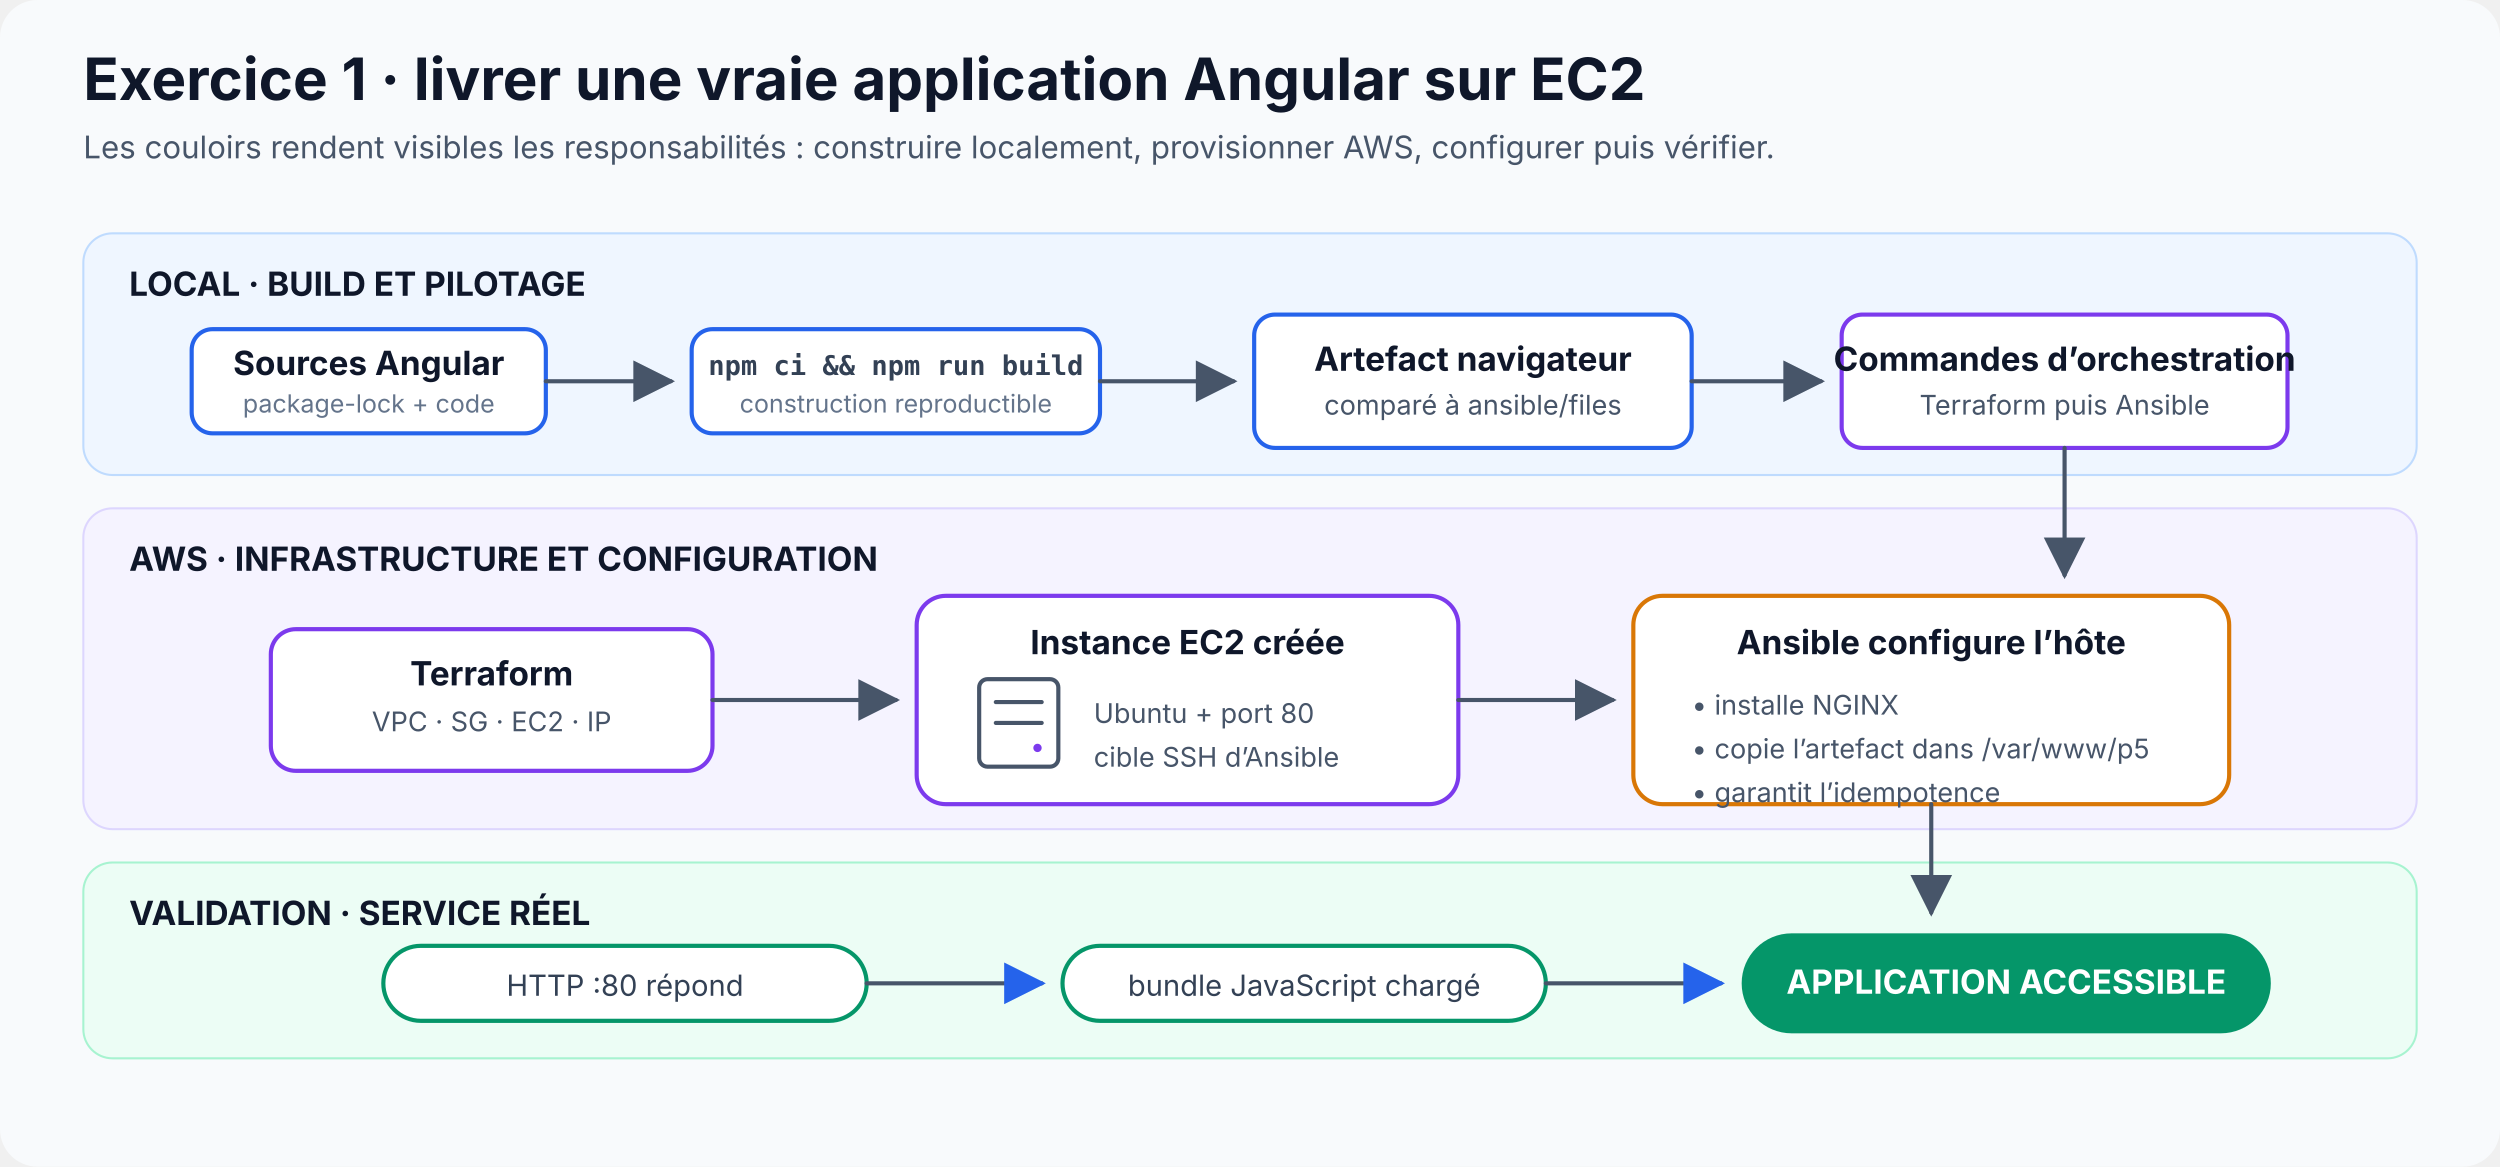
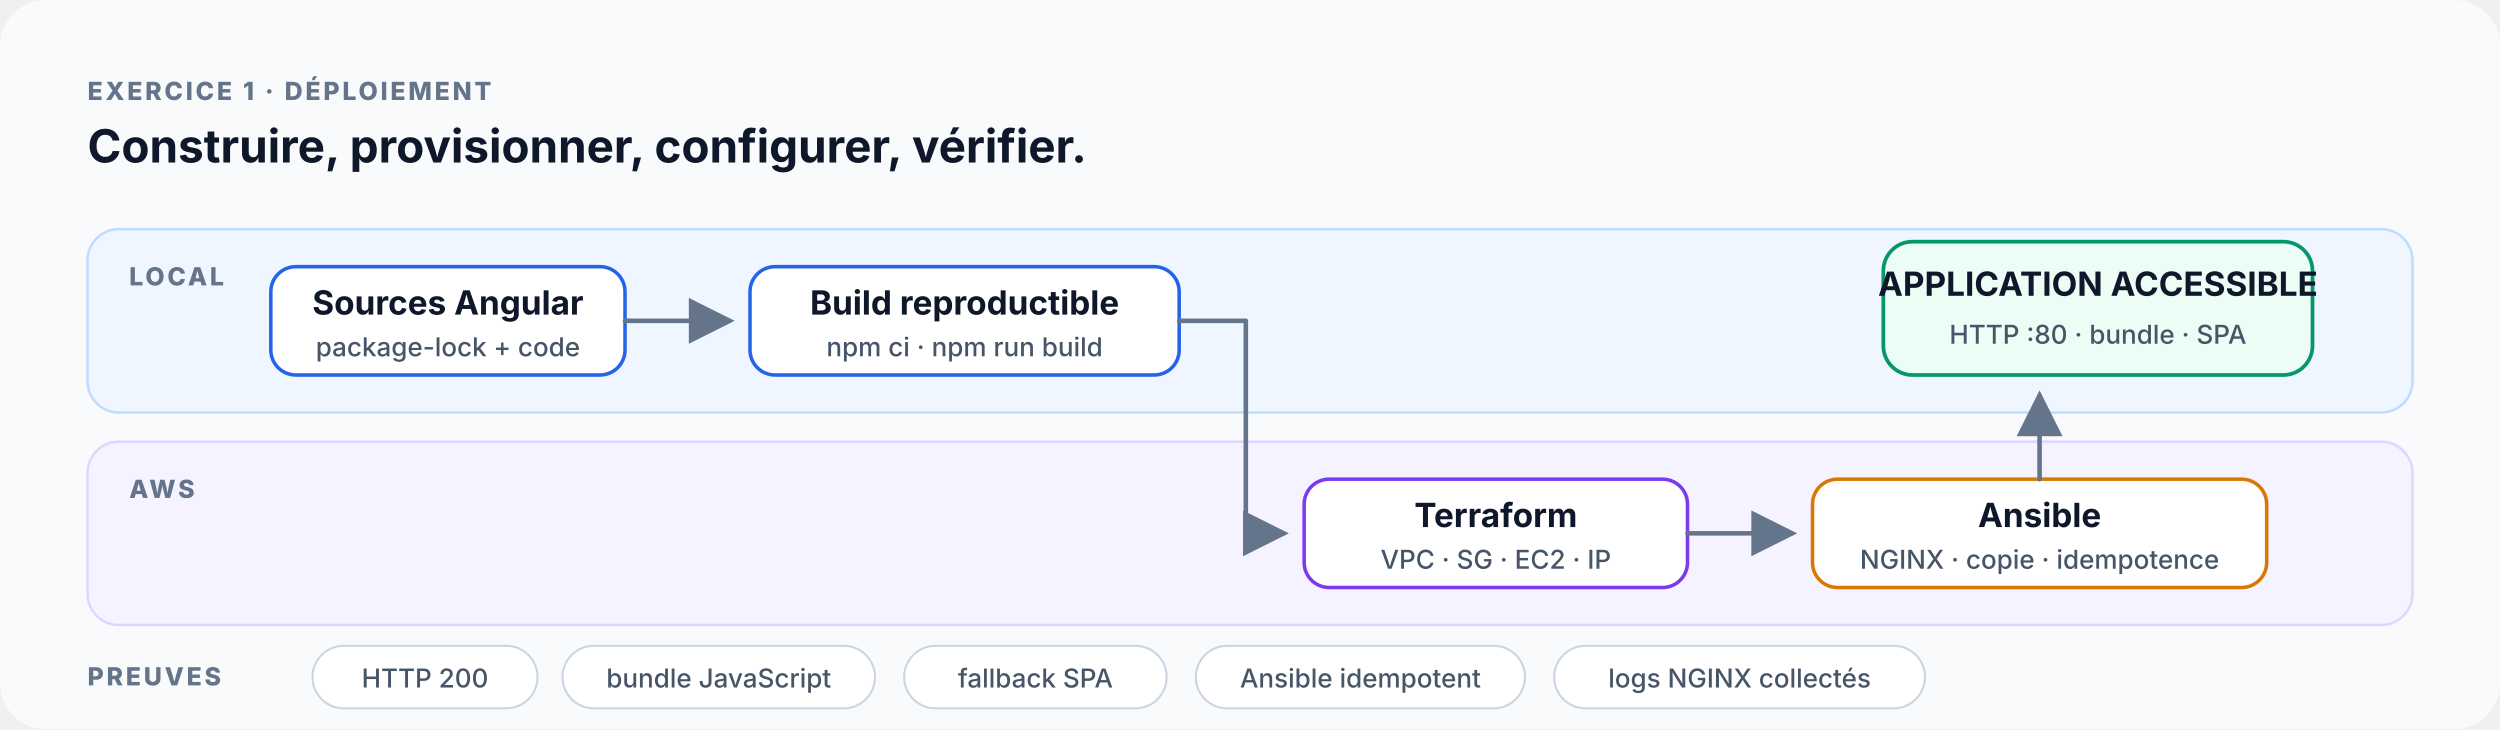
- <svg xmlns="http://www.w3.org/2000/svg" width="1200" height="560" viewBox="0 0 1200 560" role="img" aria-labelledby="title desc">
+ <svg xmlns="http://www.w3.org/2000/svg" width="1200" height="350" viewBox="0 0 1200 350" role="img" aria-labelledby="title desc" preserveAspectRatio="xMidYMid meet">
  <defs>
-     <marker id="arrow" markerWidth="10" markerHeight="10" refX="9" refY="5" orient="auto">
-       <path d="M0 0L10 5L0 10Z" fill="#475569" />
+     <marker id="arrow" markerWidth="10" markerHeight="10" refX="8.8" refY="5" orient="auto">
+       <path d="M0 0L10 5L0 10Z" fill="#64748b" />
    </marker>
-     <marker id="blueArrow" markerWidth="10" markerHeight="10" refX="9" refY="5" orient="auto">
-       <path d="M0 0L10 5L0 10Z" fill="#2563eb" />
+     <marker id="arrowGreen" markerWidth="10" markerHeight="10" refX="8.8" refY="5" orient="auto">
+       <path d="M0 0L10 5L0 10Z" fill="#059669" />
    </marker>
-     <style>
-   .title{font:700 28px Inter,Arial,sans-serif;fill:#0f172a}
-   .subtitle{font:15px Inter,Arial,sans-serif;fill:#475569}
-   .section{font:700 16px Inter,Arial,sans-serif;fill:#0f172a}
-   .label{font:14px Inter,Arial,sans-serif;fill:#334155}
-   .small{font:13px Inter,Arial,sans-serif;fill:#475569}
-   .tiny{font:12px Inter,Arial,sans-serif;fill:#64748b}
-   .mono{font:600 13px ui-monospace,SFMono-Regular,Consolas,monospace;fill:#334155}
-   .line{fill:none;stroke:#475569;stroke-width:2;stroke-linecap:round;stroke-linejoin:round}
-   .soft{fill:#f8fafc;stroke:#cbd5e1;stroke-width:1.5}
-   .panel{fill:#fff;stroke:#cbd5e1;stroke-width:1.5}
+   </defs>
+   <style>
+   text{font-family:Inter,ui-sans-serif,system-ui,-apple-system,BlinkMacSystemFont,"Segoe UI",sans-serif}
+   .h{font-size:22px;font-weight:750;fill:#0f172a}
+   .k{font-size:12px;font-weight:800;letter-spacing:1.3px;fill:#64748b}
+   .t{font-size:16px;font-weight:750;fill:#0f172a}
+   .b{font-size:14px;font-weight:600;fill:#334155}
+   .s{font-size:12.5px;font-weight:500;fill:#475569}
+   .m{font-family:ui-monospace,SFMono-Regular,Consolas,"Liberation Mono",monospace;font-size:12px;font-weight:650;fill:#334155}
+   .arrow{fill:none;stroke:#64748b;stroke-width:2.2;stroke-linecap:round;stroke-linejoin:round;marker-end:url(#arrow)}
+   .flow{fill:none;stroke:#94a3b8;stroke-width:2;stroke-linecap:round;stroke-linejoin:round}
+   .card{fill:#fff;stroke:#cbd5e1;stroke-width:1.5}
+   .chip{fill:#fff;stroke:#cbd5e1;stroke-width:1.2}
</style>
-   </defs>
-   <rect width="1200" height="560" rx="18" fill="#f8fafc" />
-   <text x="40" y="48" class="title">Exercice 1 · livrer une vraie application Angular sur EC2</text>
-   <text x="40" y="76" class="subtitle">Les couloirs rendent visibles les responsabilités : construire localement, provisionner AWS, configurer puis vérifier.</text>
-   <rect x="40" y="112" width="1120" height="116" rx="14" fill="#eff6ff" stroke="#bfdbfe" />
-   <rect x="40" y="244" width="1120" height="154" rx="14" fill="#f5f3ff" stroke="#ddd6fe" />
-   <rect x="40" y="414" width="1120" height="94" rx="14" fill="#ecfdf5" stroke="#a7f3d0" />
-   <text x="62" y="142" class="section" fill="#1d4ed8">LOCAL · BUILD ET PILOTAGE</text>
-   <text x="62" y="274" class="section" fill="#6d28d9">AWS · INFRASTRUCTURE ET CONFIGURATION</text>
-   <text x="62" y="444" class="section" fill="#047857">VALIDATION · SERVICE RÉEL</text>
-   <g>
-     <rect x="92" y="158" width="170" height="50" rx="10" fill="#fff" stroke="#2563eb" stroke-width="2" />
-     <text x="177" y="180" text-anchor="middle" class="section">Sources Angular</text>
-     <text x="177" y="198" text-anchor="middle" class="tiny">package-lock + code</text>
-     <rect x="332" y="158" width="196" height="50" rx="10" fill="#fff" stroke="#2563eb" stroke-width="2" />
-     <text x="430" y="180" text-anchor="middle" class="mono">npm ci &amp;&amp; npm run build</text>
-     <text x="430" y="198" text-anchor="middle" class="tiny">construction reproductible</text>
-     <path d="M262 183H322" class="line" marker-end="url(#arrow)" />
-     <rect x="602" y="151" width="210" height="64" rx="10" fill="#fff" stroke="#2563eb" stroke-width="2" />
-     <text x="707" y="178" text-anchor="middle" class="section">Artefact navigateur</text>
-     <text x="707" y="199" text-anchor="middle" class="small">comparé à ansible/files</text>
-     <path d="M528 183H592" class="line" marker-end="url(#arrow)" />
-     <rect x="884" y="151" width="214" height="64" rx="10" fill="#fff" stroke="#7c3aed" stroke-width="2" />
-     <text x="991" y="178" text-anchor="middle" class="section">Commandes d’orchestration</text>
-     <text x="991" y="199" text-anchor="middle" class="small">Terraform puis Ansible</text>
-     <path d="M812 183H874" class="line" marker-end="url(#arrow)" />
-   </g>
-   <g>
-     <rect x="130" y="302" width="212" height="68" rx="12" fill="#fff" stroke="#7c3aed" stroke-width="2" />
-     <text x="236" y="329" text-anchor="middle" class="section">Terraform</text>
-     <text x="236" y="351" text-anchor="middle" class="small">VPC · SG · EC2 · IP</text>
-     <path d="M342 336H430" class="line" marker-end="url(#arrow)" />
-     <rect x="440" y="286" width="260" height="100" rx="14" fill="#fff" stroke="#7c3aed" stroke-width="2" />
-     <text x="570" y="314" text-anchor="middle" class="section">Instance EC2 créée</text>
-     <g transform="translate(470 326)" class="line" stroke="#7c3aed">
-       <rect x="0" y="0" width="38" height="42" rx="4" />
-       <line x1="8" y1="11" x2="30" y2="11" />
-       <line x1="8" y1="21" x2="30" y2="21" />
-       <circle cx="28" cy="33" r="2" fill="#7c3aed" stroke="none" />
-     </g>
-     <text x="525" y="347" class="small">Ubuntu + port 80</text>
-     <text x="525" y="368" class="small">cible SSH d’Ansible</text>
-     <path d="M700 336H774" class="line" marker-end="url(#arrow)" />
-     <rect x="784" y="286" width="286" height="100" rx="14" fill="#fff" stroke="#d97706" stroke-width="2" />
-     <text x="927" y="314" text-anchor="middle" class="section">Ansible configure l’hôte</text>
-     <text x="812" y="343" class="small">• installe NGINX</text>
-     <text x="812" y="364" class="small">• copie l’artefact dans /var/www/p5</text>
-     <text x="812" y="385" class="small">• garantit l’idempotence</text>
-     <path d="M991 215V276" class="line" marker-end="url(#arrow)" />
-   </g>
-   <g>
-     <rect x="184" y="454" width="232" height="36" rx="18" fill="#fff" stroke="#059669" stroke-width="2" />
-     <text x="300" y="478" text-anchor="middle" class="label">HTTP :80 répond</text>
-     <path d="M416 472H500" class="line" stroke="#059669" marker-end="url(#blueArrow)" />
-     <rect x="510" y="454" width="232" height="36" rx="18" fill="#fff" stroke="#059669" stroke-width="2" />
-     <text x="626" y="478" text-anchor="middle" class="label">bundle JavaScript chargé</text>
-     <path d="M742 472H826" class="line" stroke="#059669" marker-end="url(#blueArrow)" />
-     <rect x="836" y="448" width="254" height="48" rx="24" fill="#059669" />
-     <text x="963" y="477" text-anchor="middle" font-family="Inter,Arial" font-size="16" font-weight="700" fill="#fff">APPLICATION ACCESSIBLE</text>
-     <path d="M927 386V438" class="line" stroke="#059669" marker-end="url(#arrow)" />
-   </g>
+   <rect width="1200" height="350" rx="22" fill="#f8fafc" />
+   <text x="42" y="48" class="k" text-anchor="start">EXERCICE 1 · DÉPLOIEMENT</text>
+   <text x="42" y="78" class="h" text-anchor="start">Construire, provisionner, configurer, vérifier.</text>
+   <rect x="42" y="110" width="1116" height="88" rx="15" fill="#eff6ff" stroke="#bfdbfe" stroke-width="1.2" />
+   <rect x="42" y="212" width="1116" height="88" rx="15" fill="#f5f3ff" stroke="#ddd6fe" stroke-width="1.2" />
+   <text x="62" y="137" class="k" text-anchor="start" fill="#1d4ed8">LOCAL</text>
+   <text x="62" y="239" class="k" text-anchor="start" fill="#6d28d9">AWS</text>
+   <rect x="130" y="128" width="170" height="52" rx="12" fill="#fff" stroke="#2563eb" stroke-width="1.7" />
+   <text x="215.0" y="151" class="t" text-anchor="middle">Sources Angular</text>
+   <text x="215.0" y="171" class="s" text-anchor="middle">package-lock + code</text>
+   <rect x="360" y="128" width="206" height="52" rx="12" fill="#fff" stroke="#2563eb" stroke-width="1.7" />
+   <text x="463.0" y="151" class="t" text-anchor="middle">Build reproductible</text>
+   <text x="463.0" y="171" class="s" text-anchor="middle">npm ci · npm run build</text>
+   <rect x="626" y="230" width="184" height="52" rx="12" fill="#fff" stroke="#7c3aed" stroke-width="1.7" />
+   <text x="718.0" y="253" class="t" text-anchor="middle">Terraform</text>
+   <text x="718.0" y="273" class="s" text-anchor="middle">VPC · SG · EC2 · IP</text>
+   <rect x="870" y="230" width="218" height="52" rx="12" fill="#fff" stroke="#d97706" stroke-width="1.7" />
+   <text x="979.0" y="253" class="t" text-anchor="middle">Ansible</text>
+   <text x="979.0" y="273" class="s" text-anchor="middle">NGINX · copie · idempotence</text>
+   <path d="M300 154H350" class="arrow" />
+   <path d="M566 154H598V256H616" class="arrow" />
+   <path d="M810 256H860" class="arrow" />
+   <rect x="904" y="116" width="206" height="64" rx="14" fill="#ecfdf5" stroke="#059669" stroke-width="1.8" />
+   <text x="1007" y="142" class="t" text-anchor="middle" fill="#047857">APPLICATION ACCESSIBLE</text>
+   <text x="1007" y="165" class="s" text-anchor="middle" fill="#047857">HTTP :80 · bundle · SPA</text>
+   <path d="M979 230V190" class="arrow" />
+   <text x="42" y="329" class="k" text-anchor="start">PREUVES</text>
+   <rect x="150" y="310" width="108" height="30" rx="15" fill="#fff" stroke="#cbd5e1" />
+   <text x="204.0" y="330" class="s" text-anchor="middle" fill="#334155">HTTP 200</text>
+   <rect x="270" y="310" width="150" height="30" rx="15" fill="#fff" stroke="#cbd5e1" />
+   <text x="345.0" y="330" class="s" text-anchor="middle" fill="#334155">bundle JavaScript</text>
+   <rect x="434" y="310" width="126" height="30" rx="15" fill="#fff" stroke="#cbd5e1" />
+   <text x="497.0" y="330" class="s" text-anchor="middle" fill="#334155">fallback SPA</text>
+   <rect x="574" y="310" width="158" height="30" rx="15" fill="#fff" stroke="#cbd5e1" />
+   <text x="653.0" y="330" class="s" text-anchor="middle" fill="#334155">Ansible idempotent</text>
+   <rect x="746" y="310" width="178" height="30" rx="15" fill="#fff" stroke="#cbd5e1" />
+   <text x="835.0" y="330" class="s" text-anchor="middle" fill="#334155">logs NGINX collectés</text>
</svg>
